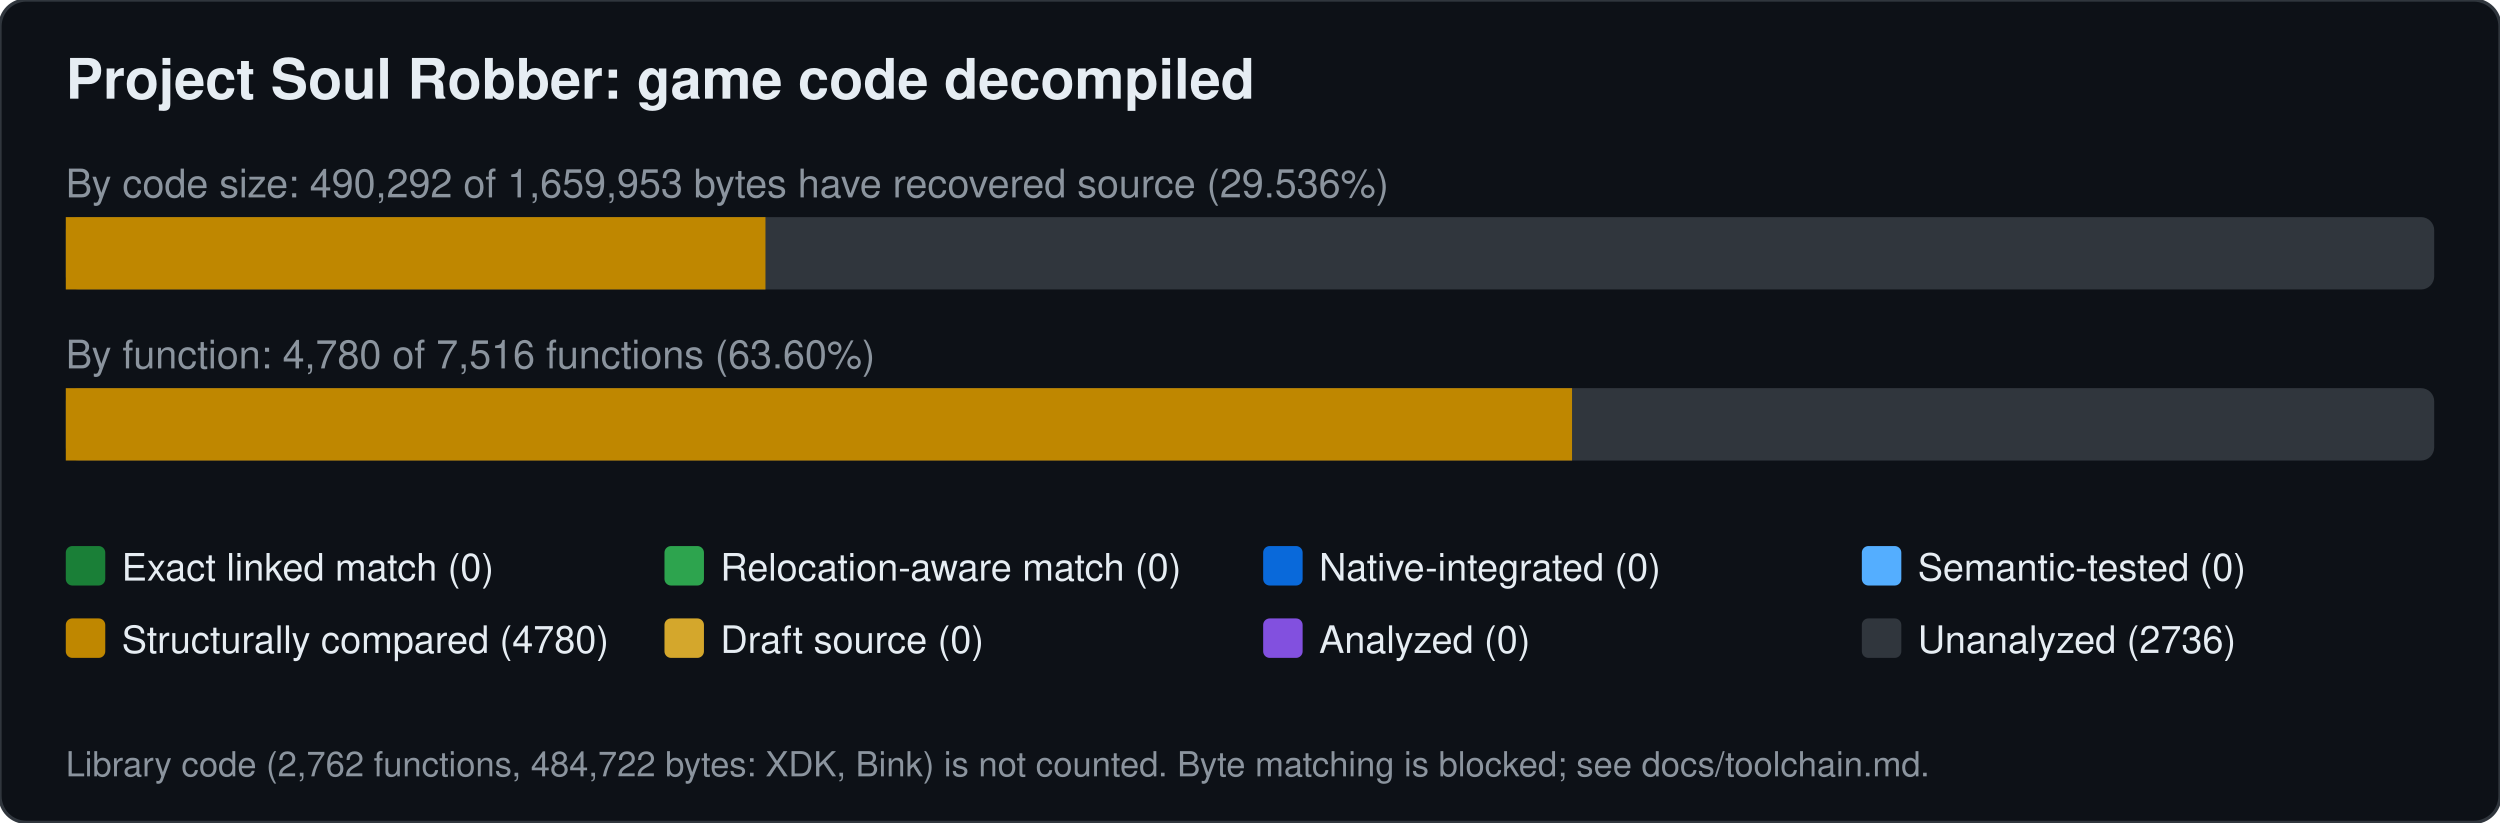
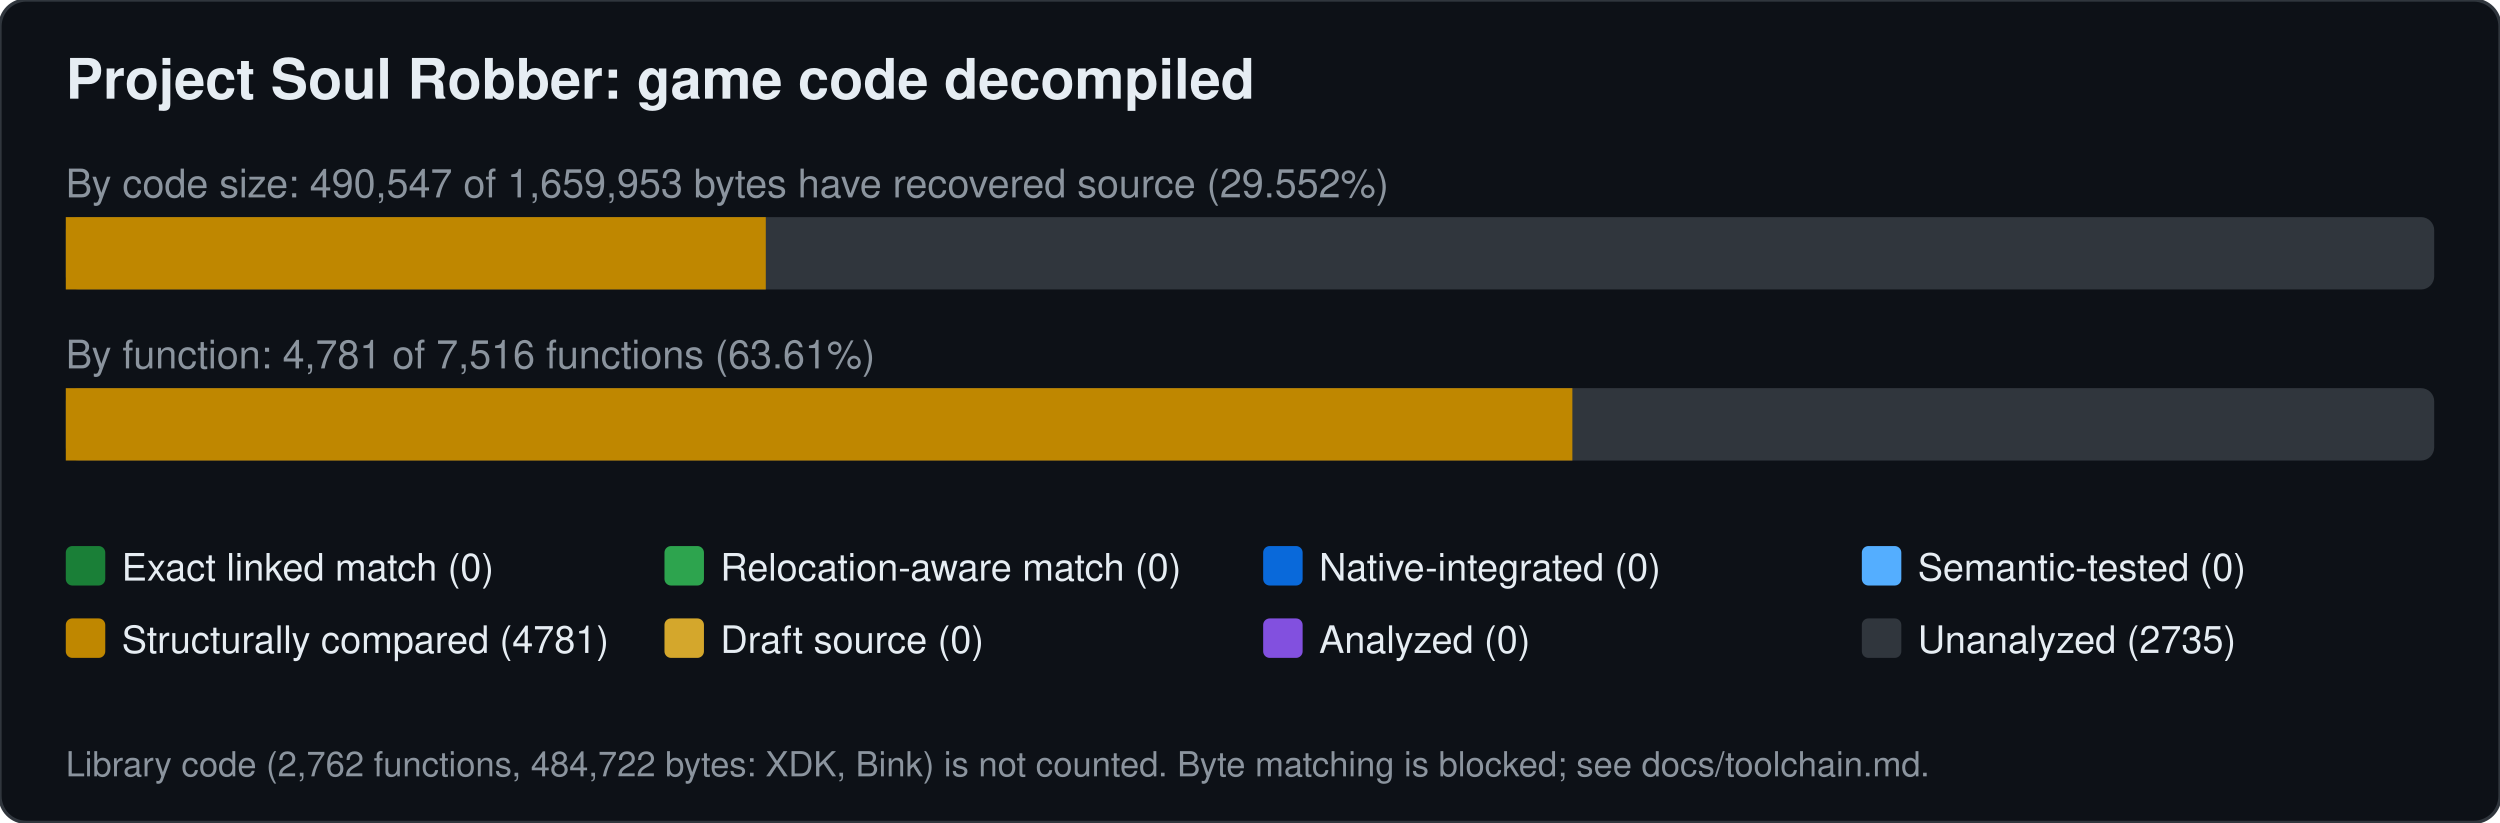
<svg xmlns="http://www.w3.org/2000/svg" width="760" height="250" viewBox="0 0 760 250" font-family="Segoe UI,Helvetica,Arial,sans-serif">
  <rect width="760" height="250" rx="8" fill="#0d1117" stroke="#30363d" />
  <text x="20" y="30" font-size="17" font-weight="600" fill="#e6edf3">Project Soul Robber: game code decompiled</text>
-   <text x="20" y="60" font-size="12" fill="#8b949e">By code size: 490,292 of 1,659,953 bytes have recovered source (29.536%)</text>
+   <text x="20" y="60" font-size="12" fill="#8b949e">By code size: 490,547 of 1,659,953 bytes have recovered source (29.552%)</text>
  <rect x="20" y="66" width="720" height="22" rx="4" fill="#30363d" />
-   <rect x="20.0" y="66" width="212.7" height="22" fill="#bf8700" />
-   <text x="20" y="112" font-size="12" fill="#8b949e">By function: 4,780 of 7,516 functions (63.60%)</text>
+   <rect x="20.0" y="66" width="212.8" height="22" fill="#bf8700" />
+   <text x="20" y="112" font-size="12" fill="#8b949e">By function: 4,781 of 7,516 functions (63.61%)</text>
  <rect x="20" y="118" width="720" height="22" rx="4" fill="#30363d" />
-   <rect x="20.0" y="118" width="457.9" height="22" fill="#bf8700" />
+   <rect x="20.0" y="118" width="458.0" height="22" fill="#bf8700" />
  <rect x="20" y="166" width="12" height="12" rx="2" fill="#1a7f37" />
  <text x="37" y="176.5" font-size="11.5" fill="#e6edf3">Exact linked match (0)</text>
  <rect x="202" y="166" width="12" height="12" rx="2" fill="#2da44e" />
  <text x="219" y="176.5" font-size="11.5" fill="#e6edf3">Relocation-aware match (0)</text>
  <rect x="384" y="166" width="12" height="12" rx="2" fill="#0969da" />
  <text x="401" y="176.5" font-size="11.5" fill="#e6edf3">Native-integrated (0)</text>
  <rect x="566" y="166" width="12" height="12" rx="2" fill="#54aeff" />
  <text x="583" y="176.5" font-size="11.5" fill="#e6edf3">Semantic-tested (0)</text>
  <rect x="20" y="188" width="12" height="12" rx="2" fill="#bf8700" />
-   <text x="37" y="198.5" font-size="11.5" fill="#e6edf3">Structurally compared (4780)</text>
+   <text x="37" y="198.5" font-size="11.5" fill="#e6edf3">Structurally compared (4781)</text>
  <rect x="202" y="188" width="12" height="12" rx="2" fill="#d4a72c" />
  <text x="219" y="198.5" font-size="11.5" fill="#e6edf3">Draft source (0)</text>
  <rect x="384" y="188" width="12" height="12" rx="2" fill="#8250df" />
  <text x="401" y="198.5" font-size="11.5" fill="#e6edf3">Analyzed (0)</text>
  <rect x="566" y="188" width="12" height="12" rx="2" fill="#30363d" />
-   <text x="583" y="198.5" font-size="11.5" fill="#e6edf3">Unanalyzed (2736)</text>
+   <text x="583" y="198.5" font-size="11.5" fill="#e6edf3">Unanalyzed (2735)</text>
  <text x="20" y="236" font-size="10.5" fill="#8b949e">Library code (2,762 functions, 484,722 bytes: XDK, Bink) is not counted. Byte matching is blocked; see docs/toolchain.md.</text>
</svg>
